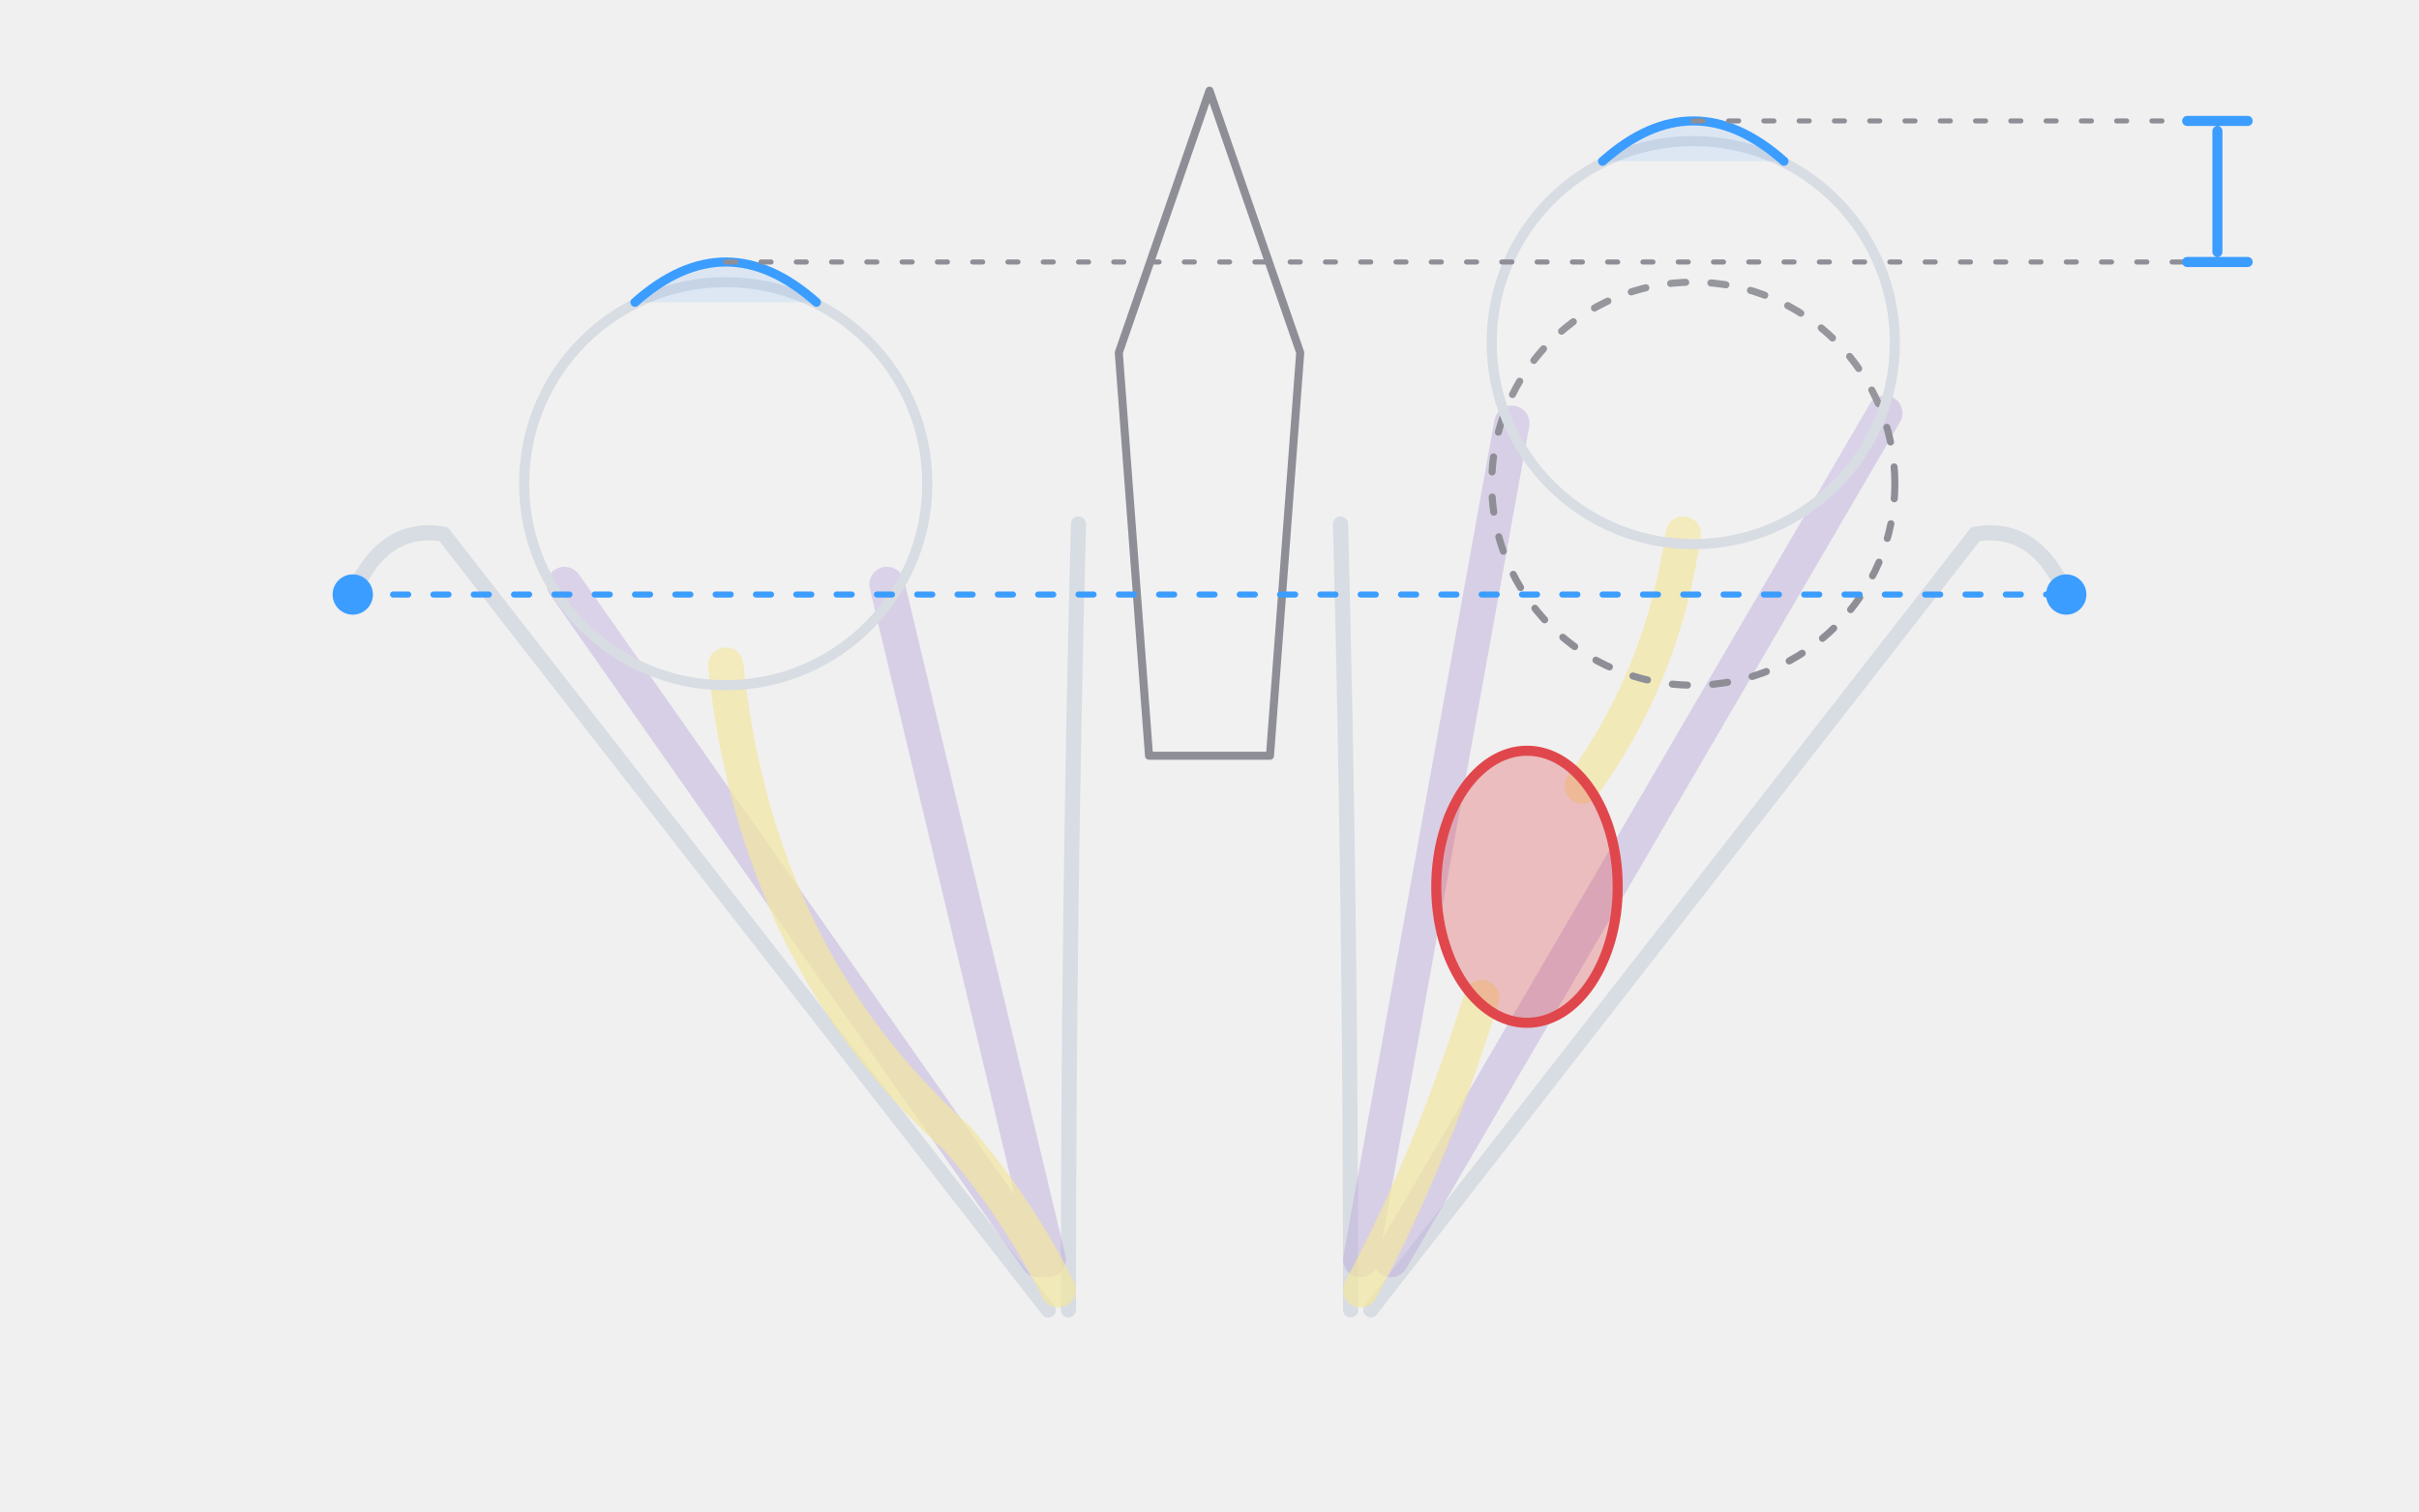
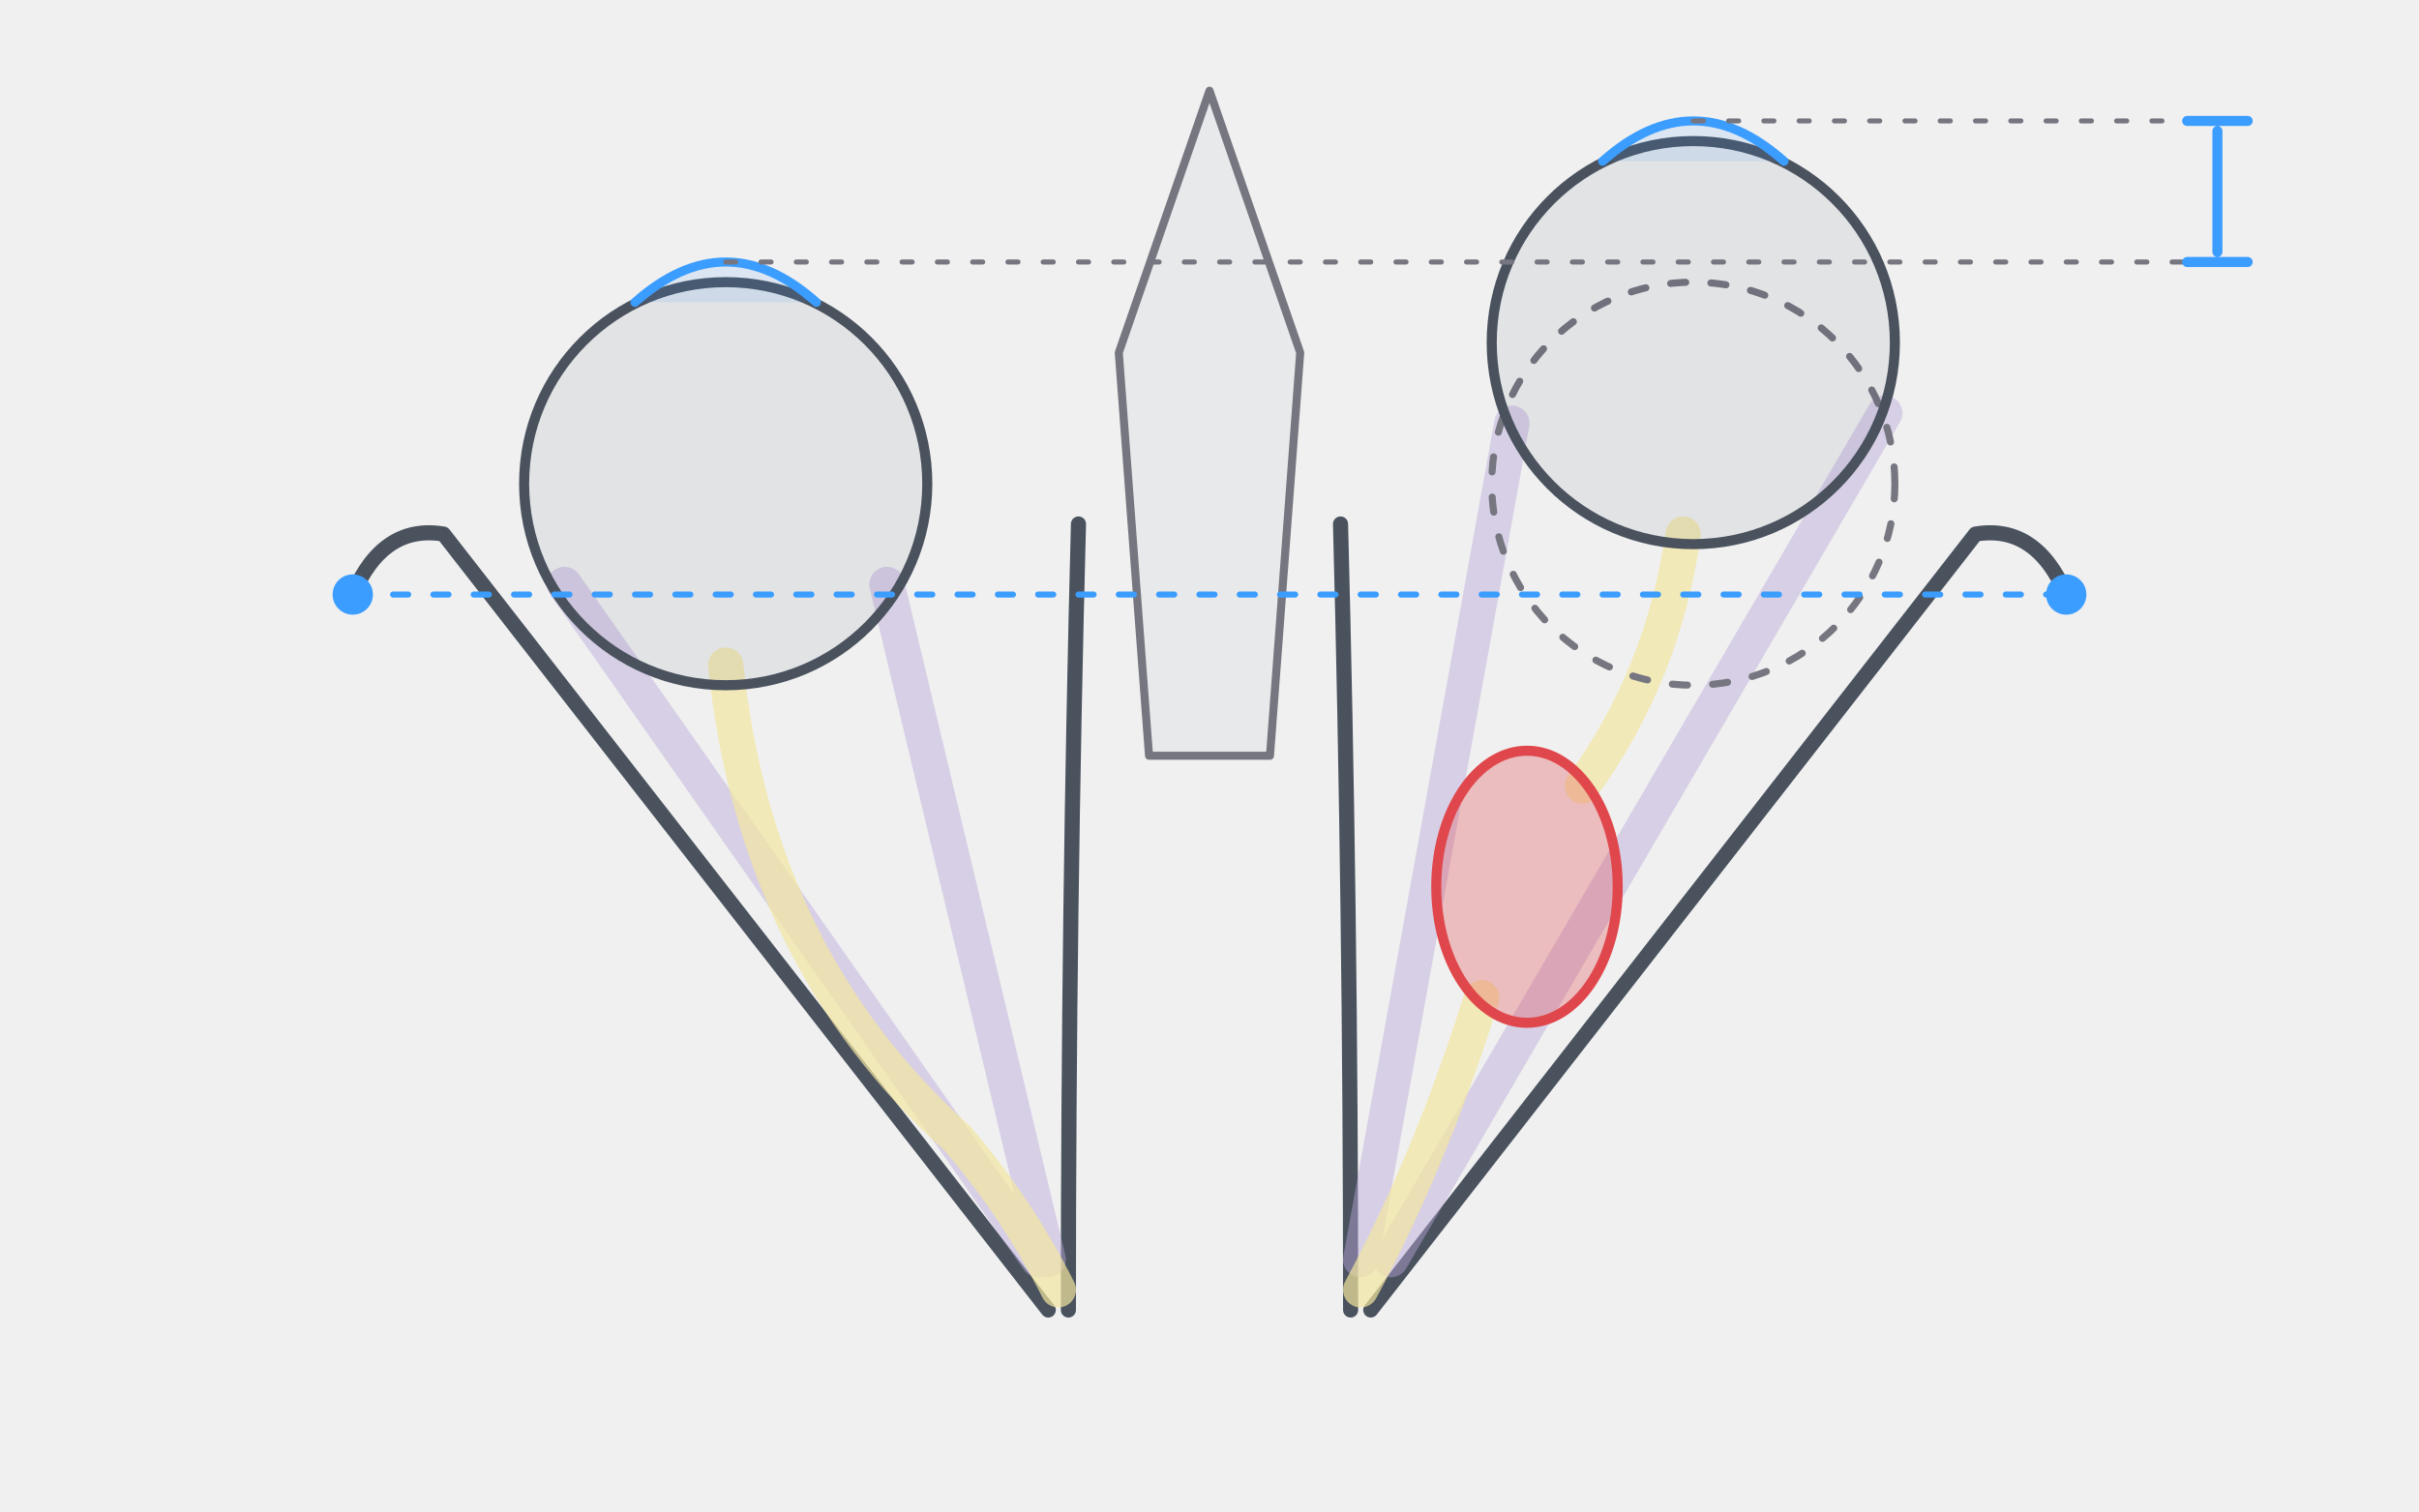
<svg xmlns="http://www.w3.org/2000/svg" width="480" height="300" viewBox="0 0 480 300" fill="none" stroke-linecap="round" stroke-linejoin="round">
-   <path d="M222 70 L240 18 L258 70 L252 150 H228 Z" fill="#ffffff" fill-opacity="0.04" stroke="#8e8e96" stroke-width="1.6" />
-   <path d="M70 118 Q76 104 88 106 L208 260 M214 104 Q212 180 212 260" stroke="#d8dce3" stroke-width="3" />
-   <path d="M410 118 Q404 104 392 106 L272 260 M266 104 Q268 180 268 260" stroke="#d8dce3" stroke-width="3" />
+   <path d="M222 70 L240 18 L258 70 L252 150 H228 Z" fill="#1f3550" fill-opacity="0.04" stroke="#767680" stroke-width="1.6" />
+   <path d="M70 118 Q76 104 88 106 L208 260 M214 104 Q212 180 212 260" stroke="#4a525e" stroke-width="3" />
+   <path d="M410 118 Q404 104 392 106 L272 260 M266 104 Q268 180 268 260" stroke="#4a525e" stroke-width="3" />
  <path d="M112 116 L206 250 M176 116 L208 250" stroke="#b9a7d9" stroke-width="7" stroke-opacity="0.45" />
  <path d="M144 132 Q150 190 190 226 Q202 240 210 256" stroke="#f2e6a0" stroke-width="7" stroke-opacity="0.7" />
-   <circle cx="144" cy="96" r="40" fill="#ffffff" fill-opacity="0.07" stroke="#d8dce3" stroke-width="2" />
+   <circle cx="144" cy="96" r="40" fill="#1f3550" fill-opacity="0.07" stroke="#4a525e" stroke-width="2" />
  <path d="M126 60 Q144 44 162 60" fill="#3b9dff" fill-opacity="0.12" stroke="#3b9dff" stroke-width="1.8" />
  <path d="M374 82 L276 250 M300 84 L270 250" stroke="#b9a7d9" stroke-width="7" stroke-opacity="0.45" />
  <path d="M334 106 Q330 134 314 156 M294 198 Q284 230 270 256" stroke="#f2e6a0" stroke-width="7" stroke-opacity="0.7" />
  <ellipse cx="303" cy="176" rx="18" ry="27" fill="#e0474c" fill-opacity="0.3" stroke="#e0474c" stroke-width="2" />
-   <circle cx="336" cy="96" r="40" stroke="#8e8e96" stroke-width="1.4" stroke-dasharray="3 5" />
-   <circle cx="336" cy="68" r="40" fill="#ffffff" fill-opacity="0.07" stroke="#d8dce3" stroke-width="2" />
+   <circle cx="336" cy="96" r="40" stroke="#767680" stroke-width="1.4" stroke-dasharray="3 5" />
+   <circle cx="336" cy="68" r="40" fill="#1f3550" fill-opacity="0.07" stroke="#4a525e" stroke-width="2" />
  <path d="M318 32 Q336 16 354 32" fill="#3b9dff" fill-opacity="0.12" stroke="#3b9dff" stroke-width="1.8" />
  <path d="M70 118 H410" stroke="#3b9dff" stroke-width="1.2" stroke-dasharray="3 5" />
-   <path d="M144 52 H440 M336 24 H440" stroke="#8e8e96" stroke-width="1" stroke-dasharray="2 5" />
+   <path d="M144 52 H440 M336 24 H440" stroke="#767680" stroke-width="1" stroke-dasharray="2 5" />
  <path d="M440 26 V50 M434 24 H446 M434 52 H446" stroke="#3b9dff" stroke-width="2" />
  <circle cx="70" cy="118" r="4" fill="#3b9dff" />
  <circle cx="410" cy="118" r="4" fill="#3b9dff" />
</svg>
